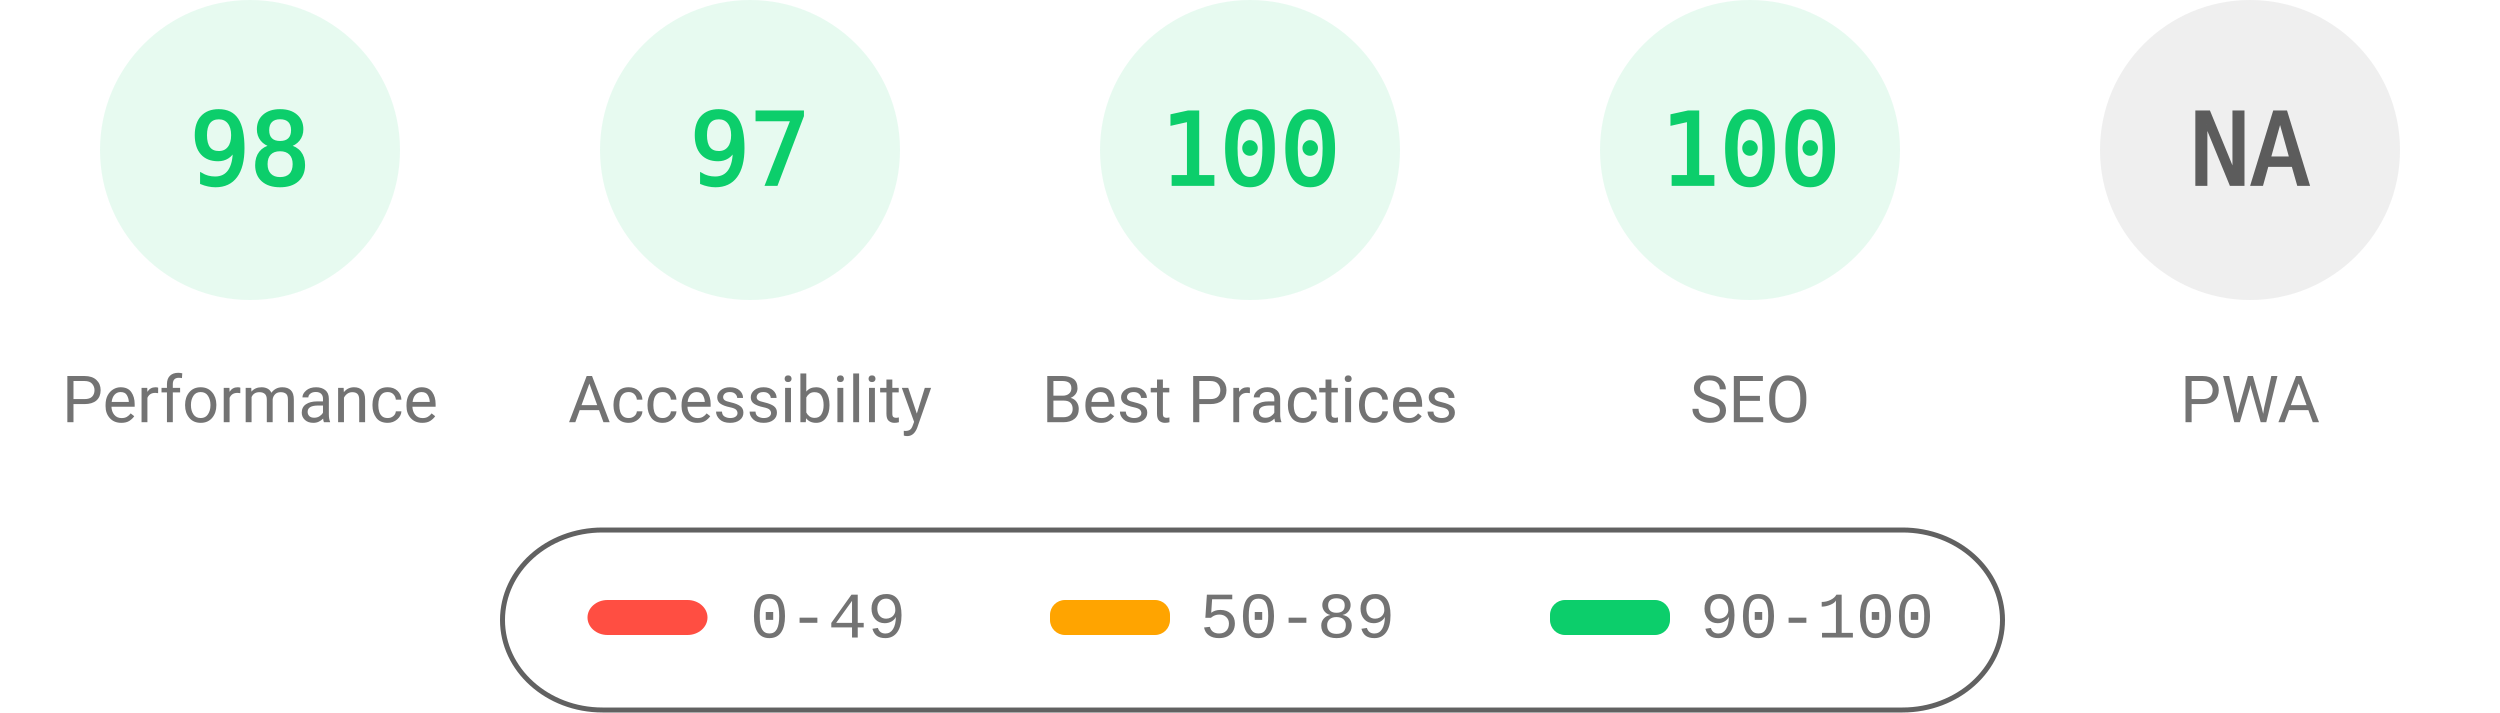
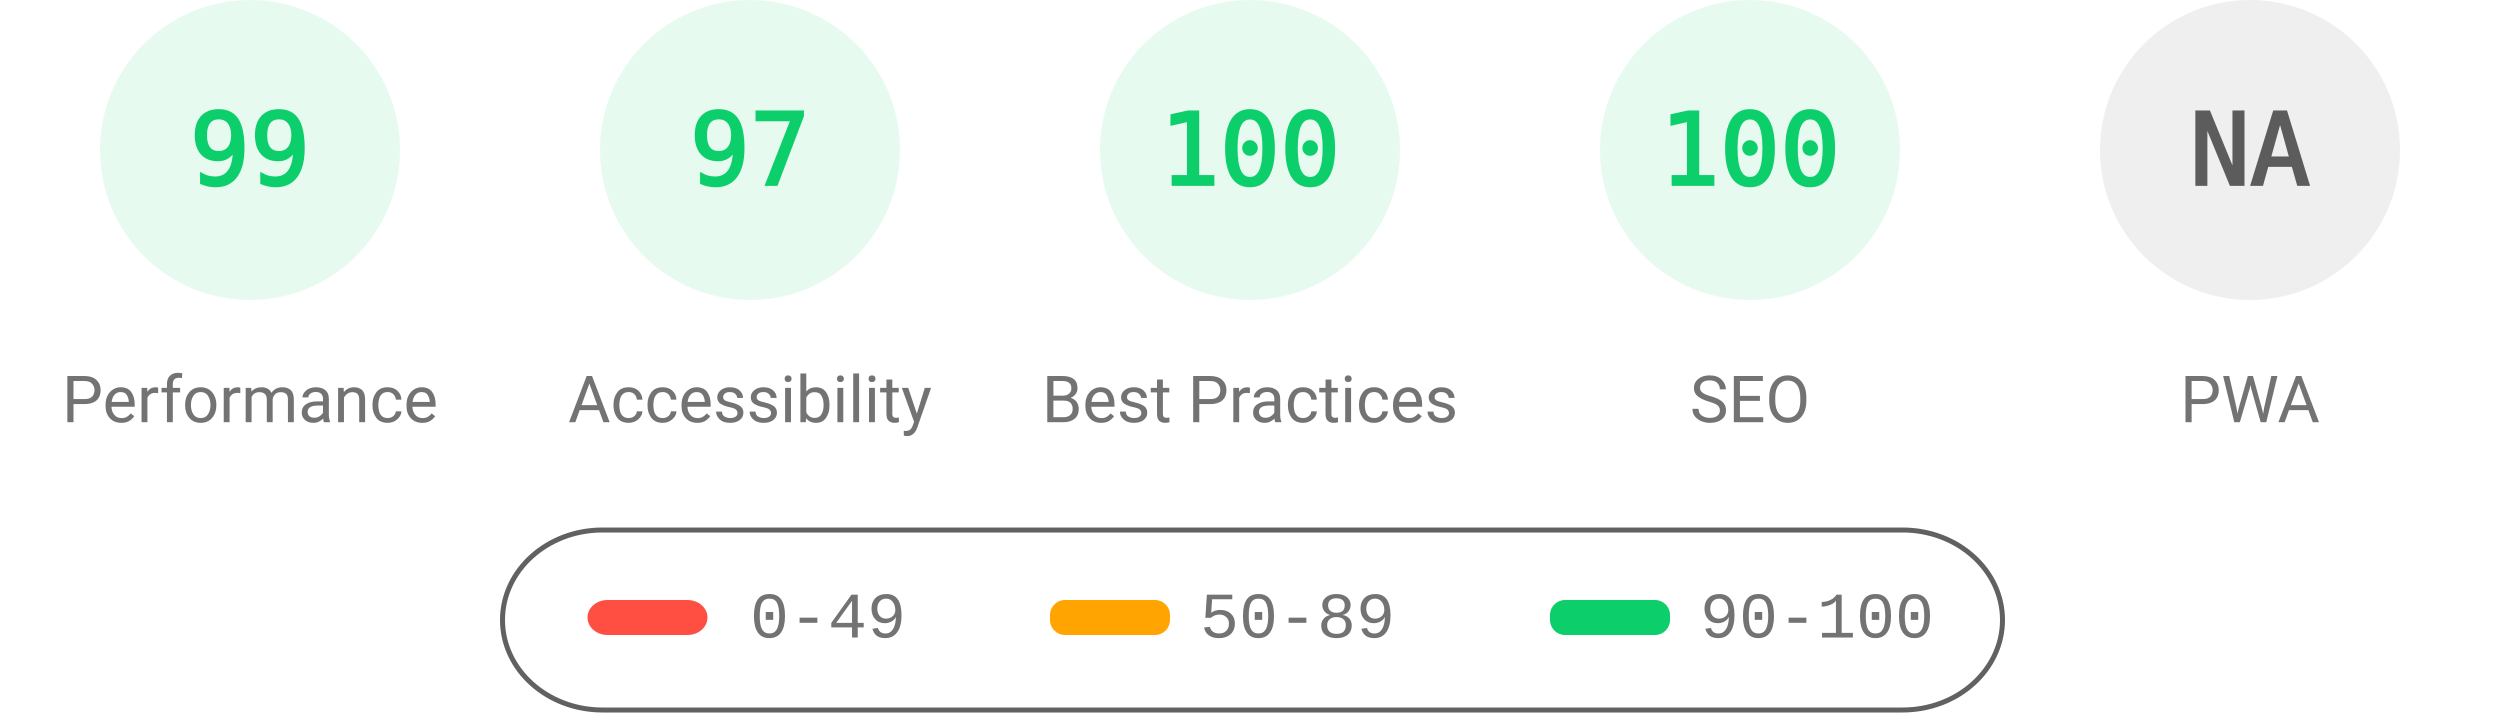
<svg xmlns="http://www.w3.org/2000/svg" fill="none" width="1000" height="285">
  <style>.gauge-base{opacity:.1}.gauge-arc{fill:none;animation-delay:250ms;stroke-linecap:round;transform:rotate(-90deg);transform-origin:100px 60px;animation:load-gauge 1s ease forwards}.guage-text{font-size:40px;font-family:monospace;text-align:center}.guage-red{color:#ff4e42;fill:#ff4e42;stroke:#ff4e42}.guage-orange{color:#ffa400;fill:#ffa400;stroke:#ffa400}.guage-green{color:#0cce6b;fill:#0cce6b;stroke:#0cce6b}.guage-undefined{color:#5c5c5c;fill:#5c5c5c;stroke:#5c5c5c}.guage-title{color:#737373;fill:#737373;stroke:none;font-size:26px;line-height:26px;font-family:Roboto,Halvetica,Arial,sans-serif}@keyframes load-gauge{from{stroke-dasharray:0 352.858}}</style>
  <svg class="guage-div guage-perf guage-green" viewBox="0 0 200 200" width="200" height="200">
    <circle class="gauge-base" r="56" cx="100" cy="60" stroke-width="8" />
-     <circle class="gauge-arc guage-arc-1" r="56" cx="100" cy="60" stroke-width="8" style="stroke-dasharray:344.821,351.858" />
-     <text class="guage-text" x="100" y="60" alignment-baseline="central" dominant-baseline="central" text-anchor="middle">98</text>
+     <circle class="gauge-arc guage-arc-1" r="56" cx="100" cy="60" stroke-width="8" style="stroke-dasharray:348.339,351.858" />
+     <text class="guage-text" x="100" y="60" alignment-baseline="central" dominant-baseline="central" text-anchor="middle">99</text>
    <text class="guage-title" x="100" y="160" alignment-baseline="central" dominant-baseline="central" text-anchor="middle">Performance</text>
  </svg>
  <svg class="guage-div guage-acc guage-green" viewBox="0 0 200 200" width="200" height="200" x="200">
    <circle class="gauge-base" r="56" cx="100" cy="60" stroke-width="8" />
    <circle class="gauge-arc guage-arc-2" r="56" cx="100" cy="60" stroke-width="8" style="stroke-dasharray:341.302,351.858" />
    <text class="guage-text" x="100" y="60" alignment-baseline="central" dominant-baseline="central" text-anchor="middle">97</text>
    <text class="guage-title" x="100" y="160" alignment-baseline="central" dominant-baseline="central" text-anchor="middle">Accessibility</text>
  </svg>
  <svg class="guage-div guage-best guage-green" viewBox="0 0 200 200" width="200" height="200" x="400">
    <circle class="gauge-base" r="56" cx="100" cy="60" stroke-width="8" />
    <circle class="gauge-arc guage-arc-3" r="56" cx="100" cy="60" stroke-width="8" style="stroke-dasharray:351.858,351.858" />
    <text class="guage-text" x="100" y="60" alignment-baseline="central" dominant-baseline="central" text-anchor="middle">100</text>
    <text class="guage-title" x="100" y="160" alignment-baseline="central" dominant-baseline="central" text-anchor="middle">Best Practices</text>
  </svg>
  <svg class="guage-div guage-seo guage-green" viewBox="0 0 200 200" width="200" height="200" x="600">
    <circle class="gauge-base" r="56" cx="100" cy="60" stroke-width="8" />
    <circle class="gauge-arc guage-arc-4" r="56" cx="100" cy="60" stroke-width="8" style="stroke-dasharray:351.858,351.858" />
    <text class="guage-text" x="100" y="60" alignment-baseline="central" dominant-baseline="central" text-anchor="middle">100</text>
    <text class="guage-title" x="100" y="160" alignment-baseline="central" dominant-baseline="central" text-anchor="middle">SEO</text>
  </svg>
  <svg class="guage-div guage-pwa guage-undefined" viewBox="0 0 200 200" width="200" height="200" x="800">
    <circle class="gauge-base" r="56" cx="100" cy="60" stroke-width="8" />
    <circle class="gauge-arc guage-arc-4" r="56" cx="100" cy="60" stroke-width="8" style="stroke-dasharray:351.858,351.858" />
    <text class="guage-text" x="100" y="60" alignment-baseline="central" dominant-baseline="central" text-anchor="middle">NA</text>
    <text class="guage-title" x="100" y="160" alignment-baseline="central" dominant-baseline="central" text-anchor="middle">PWA</text>
  </svg>
  <svg width="604" height="76" x="200" y="210">
    <path fill="none" id="canvas_background" d="M-1-1h604v80H-1z" />
    <rect fill-opacity="0" stroke="#616161" stroke-width="2" rx="40" id="svg_2" height="72" width="600" y="2" x="1" fill="#000" />
    <rect stroke="#000" rx="8" id="svg_3" height="14" width="48" y="30" x="35" stroke-opacity="null" stroke-width="0" fill="#ff4e42" />
    <rect stroke="#000" rx="6" id="svg_4" height="14" width="48" y="30" x="220" stroke-opacity="null" stroke-width="0" fill="#ffa400" />
    <rect stroke="#000" rx="6" id="svg_5" height="14" width="48" y="30" x="420" stroke-opacity="null" stroke-width="0" fill="#0cce6b" />
    <text xml:space="preserve" text-anchor="start" font-family="'Courier New', Courier, monospace" font-size="26" id="svg_6" y="45" x="100" stroke-opacity="null" stroke-width="0" stroke="#000" fill="#737373">0-49</text>
    <text xml:space="preserve" text-anchor="start" font-family="'Courier New', Courier, monospace" font-size="26" id="svg_7" y="45" x="280" stroke-opacity="null" stroke-width="0" stroke="#000" fill="#737373">50-89</text>
    <text xml:space="preserve" text-anchor="start" font-family="'Courier New', Courier, monospace" font-size="26" id="svg_8" y="45" x="480" stroke-opacity="null" stroke-width="0" stroke="#000" fill="#737373">90-100</text>
  </svg>
</svg>
